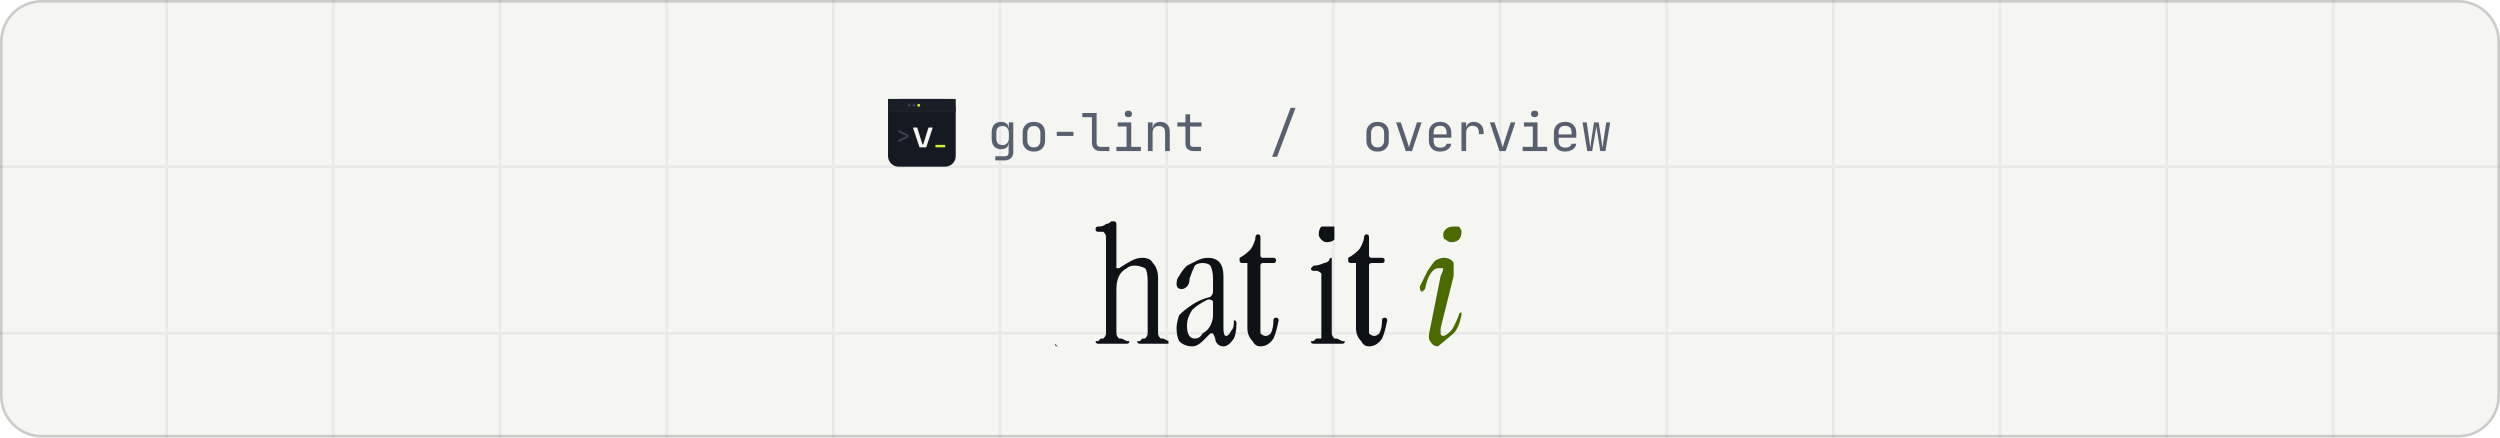
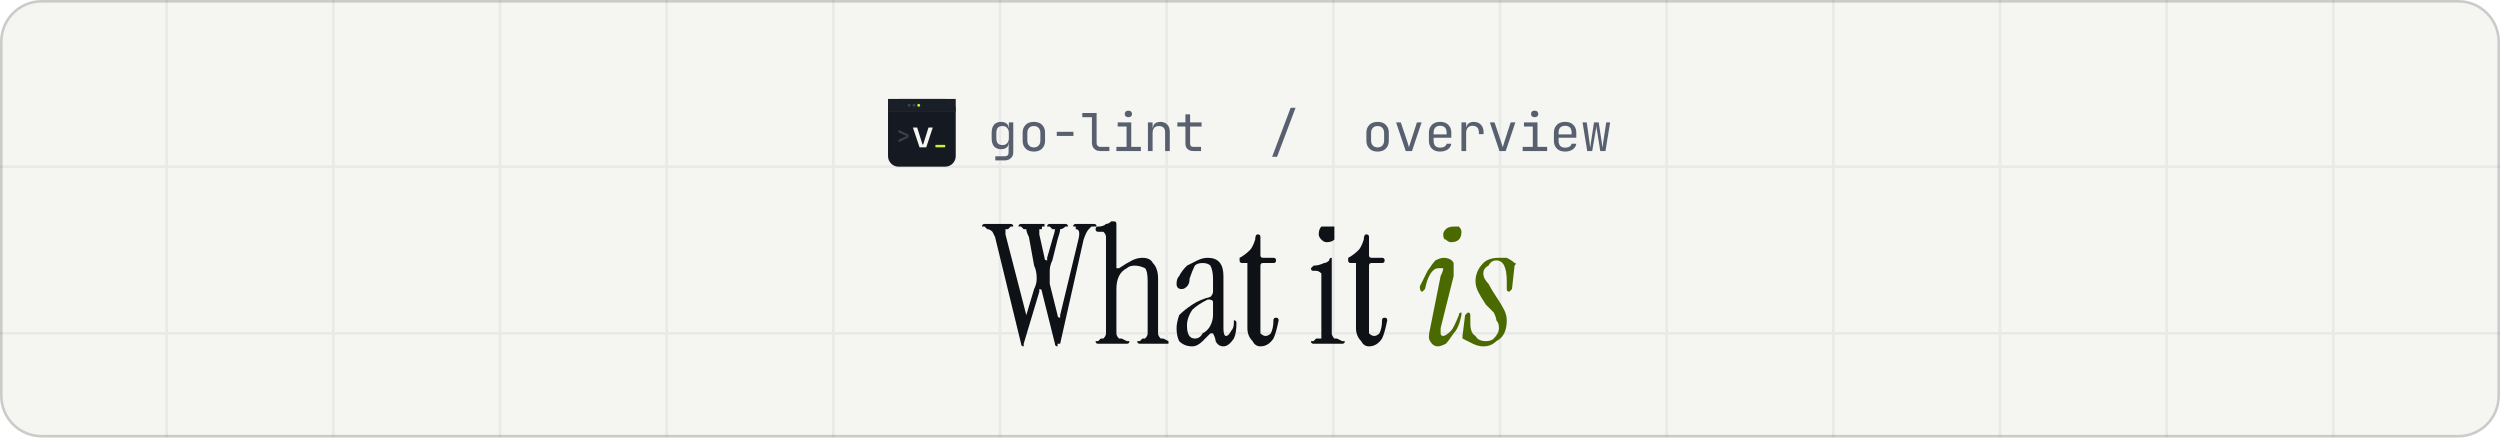
<svg xmlns="http://www.w3.org/2000/svg" width="960" height="168" viewBox="0 0 960 168" role="img" aria-label="What it is">
  <defs>
    <radialGradient id="l" cx="0.5" cy="0" r="0.75">
      <stop offset="0" stop-color="#fff" stop-opacity="0" />
      <stop offset="1" stop-color="#fff" stop-opacity="0" />
    </radialGradient>
    <clipPath id="c">
      <rect width="960" height="168" rx="16" />
    </clipPath>
-     <path id="g0" d="M6.7 3.6L3.2 3.6L3.2 2L6.7 2Q7.6 2 8 1.6Q8.3 1.2 8.3 0.4L8.3-1L8.4-3L8.3-3Q8.3-2 7.6-1.4Q6.8-0.7 5.4-0.7Q3.7-0.7 2.7-1.8Q1.8-2.9 1.8-4.8L1.8-7.1Q1.8-9 2.7-10.1Q3.7-11.2 5.4-11.2Q6.8-11.2 7.6-10.5Q8.3-9.9 8.3-8.9L8.4-8.9L8.4-11L10.1-11L10.1 0.4Q10.1 1.9 9.2 2.7Q8.3 3.6 6.7 3.6M6-2.3Q7.1-2.3 7.7-3Q8.4-3.7 8.4-4.9L8.4-7Q8.4-8.2 7.7-8.9Q7.1-9.6 6-9.6Q4.8-9.6 4.2-9Q3.6-8.3 3.6-7L3.6-4.9Q3.6-3.6 4.2-2.9Q4.8-2.3 6-2.3" />
-     <path id="g1" d="M6 0.2Q4.7 0.2 3.7-0.3Q2.8-0.8 2.2-1.8Q1.7-2.7 1.7-4L1.7-7Q1.7-8.3 2.2-9.2Q2.8-10.2 3.7-10.7Q4.7-11.2 6-11.2Q7.3-11.2 8.3-10.7Q9.2-10.2 9.8-9.2Q10.3-8.3 10.3-7L10.3-4Q10.3-2.7 9.8-1.8Q9.2-0.8 8.3-0.3Q7.3 0.2 6 0.2M6-1.4Q7.2-1.4 7.8-2.1Q8.5-2.8 8.5-4L8.5-7Q8.5-8.2 7.8-8.9Q7.2-9.6 6-9.6Q4.8-9.6 4.2-8.9Q3.5-8.2 3.5-7L3.5-4Q3.5-2.8 4.2-2.1Q4.8-1.4 6-1.4" />
-     <path id="g2" d="M9.2-5.8L2.8-5.8L2.8-7.4L9.2-7.4" />
-     <path id="g3" d="M11 0L7.5 0Q6.5 0 5.8-0.4Q5.1-0.8 4.7-1.5Q4.3-2.2 4.3-3.1L4.3-13L0.6-13L0.6-14.6L6.1-14.6L6.1-3.1Q6.1-2.4 6.5-2Q6.9-1.6 7.5-1.6L11-1.6" />
-     <path id="g4" d="M11.1 0L1.7 0L1.7-1.6L5.6-1.6L5.6-9.4L2.2-9.4L2.2-11L7.4-11L7.4-1.6L11.1-1.6L11.1 0M6.3-13Q5.6-13 5.3-13.3Q4.9-13.7 4.9-14.2Q4.9-14.8 5.3-15.2Q5.6-15.5 6.3-15.5Q7-15.5 7.3-15.2Q7.7-14.8 7.7-14.2Q7.7-13.7 7.3-13.3Q7-13 6.3-13" />
-     <path id="g5" d="M3.6 0L1.8 0L1.8-11L3.6-11L3.6-8.9L3.7-8.9Q3.8-9.9 4.4-10.5Q5.2-11.2 6.6-11.2Q8.2-11.2 9.2-10.2Q10.2-9.2 10.2-7.4L10.2 0L8.4 0L8.4-7.2Q8.4-8.4 7.8-9Q7.1-9.6 6.1-9.6Q4.9-9.6 4.3-9Q3.6-8.3 3.6-7" />
-     <path id="g6" d="M10.2 0L7.2 0Q5.8 0 5-0.8Q4.2-1.5 4.2-2.9L4.2-9.4L1.1-9.4L1.1-11L4.2-11L4.2-14.1L6-14.1L6-11L10.4-11L10.4-9.4L6-9.4L6-2.9Q6-1.6 7.2-1.6L10.2-1.6" />
-     <path id="g8" d="M3.4 2.2L1.5 2.2L8.6-16.6L10.5-16.6" />
-     <path id="g9" d="M7.2 0L4.8 0L1.1-11L2.9-11L5.4-3.6Q5.6-2.9 5.8-2.3Q6-1.7 6-1.4Q6.1-1.7 6.3-2.3Q6.5-2.9 6.7-3.6L9.1-11L10.9-11" />
-     <path id="g10" d="M6 0.2Q4.7 0.2 3.7-0.3Q2.8-0.8 2.2-1.8Q1.7-2.7 1.7-4L1.7-7Q1.7-8.3 2.2-9.2Q2.8-10.2 3.7-10.7Q4.7-11.2 6-11.2Q7.3-11.2 8.3-10.7Q9.2-10.2 9.8-9.2Q10.3-8.3 10.3-7L10.3-5.1L3.5-5.1L3.5-4Q3.5-2.7 4.1-2Q4.8-1.3 6-1.3Q7-1.3 7.7-1.7Q8.3-2.1 8.5-2.8L10.3-2.8Q10.1-1.4 8.9-0.6Q7.7 0.2 6 0.2M3.5-6.4L8.5-6.4L8.5-7Q8.5-8.3 7.9-9Q7.2-9.7 6-9.7Q4.8-9.7 4.1-9Q3.5-8.3 3.5-7" />
-     <path id="g11" d="M4 0L2.2 0L2.2-11L4-11L4-9Q4.2-9.8 4.6-10.3Q5.4-11.2 6.9-11.2Q8.6-11.2 9.7-10.1Q10.7-9 10.7-7.2L10.7-6.5L8.9-6.5L8.9-7Q8.9-8.3 8.3-9Q7.6-9.7 6.5-9.7Q5.3-9.7 4.7-9Q4-8.3 4-7" />
-     <path id="g12" d="M4.4 0L2.5 0L0.7-11L2.3-11L3.4-3.2Q3.5-2.8 3.5-2.2Q3.6-1.7 3.6-1.4Q3.7-1.7 3.8-2.2Q3.9-2.8 3.9-3.2L5.1-11L6.9-11L8.1-3.2Q8.1-2.8 8.2-2.2Q8.3-1.7 8.4-1.4Q8.4-1.7 8.5-2.2Q8.6-2.8 8.6-3.2L9.8-11L11.3-11L9.5 0L7.5 0L6.3-7.6Q6.2-8.2 6.1-8.7Q6-9.3 6-9.6Q5.9-9.3 5.9-8.7Q5.8-8.2 5.7-7.6" />
-     <path id="g13" d="M28 1Q27 1 27 0Q27 0 270L22-20Q22-21 21-21Q21-21 21-20L150Q15 0 15 0Q15 1 15 1Q14 1 14 0Q14 0 140L4-41Q3-43 3-43Q2-44 1-44L0-45Q-1-45-1-45Q-1-460-46L10-46Q11-46 11-45Q11-45 10-45L9-44Q8-44 8-44Q8-43 8-42L16-11Q16-10 16-10Q16-10 16-11L19-21Q20-23 20-25Q20-28 19-30L17-41Q16-43 16-44Q15-44 15-44L14-45Q13-45 13-45Q13-46 14-46L23-46Q23-46 23-45Q23-45 22-45L22-44Q21-44 21-44Q21-43 21-42L23-33Q23-32 24-32Q24-32 24-33L26-40Q27-43 27-44Q27-44 26-44L25-45Q24-45 24-45Q24-46 25-46L31-46Q32-46 32-45Q32-45 31-45L31-45Q30-44 29-44Q29-43 28-40L26-32Q25-30 25-28Q25-25 25-23L28-11Q28-10 29-10Q29-10 29-11L36-40Q37-44 35-44L35-45Q34-45 34-45Q34-46 35-46L42-46Q43-46 43-45Q43-45 42-45L41-45Q40-44 40-44Q39-43 38-40L290Q28 0 28 0Q28 1 28 1" />
-     <path id="g14" d="M13 0L2 0Q1 0 1-1Q1-1 2-1L3-2Q4-2 4-2Q5-3 5-4L5-41Q5-42 4-43Q4-43 3-43L2-43Q1-43 1-44Q1-45 2-45Q4-45 5-46Q6-46 7-47Q8-47 8-47Q9-47 9-46L9-29Q9-29 9-29Q10-29 10-29Q13-31 15-32Q17-33 19-33Q22-33 23-31Q25-29 25-25L25-4Q25-3 26-2Q26-2 27-2L29-1Q29-1 29-1Q29 0 29 0L18 0Q17 0 17-1Q17-1 18-1L19-2Q20-2 20-2Q21-3 21-4L21-24Q21-28 20-29Q18-30 16-30Q14-30 13-29Q11-28 10-26Q9-24 9-21L9-4Q9-3 10-2Q10-2 11-2L13-1Q14-1 14-1Q14 0 13 0" />
-     <path id="g15" d="M8 1Q5 1 3-1Q2-3 2-6Q2-8 3-11Q5-13 8-15Q11-17 15-18Q16-19 16-20L16-25Q16-28 15-30Q14-31 12-31Q10-31 9-30Q8-28 7-25Q7-23 6-22Q5-21 4-21Q2-21 2-23Q2-25 3-26Q4-28 6-30Q8-31 10-32Q12-33 14-33Q20-33 20-26L20-6Q20-3 21-3Q22-3 23-5Q24-6 24-8Q24-9 24-9Q25-9 25-8Q25-4 24-2Q22 1 20 1Q18 1 17-1Q17-2 16-4Q16-4 16-4Q15-4 15-4Q13-2 12-1Q10 1 8 1M9-2Q11-2 12-4Q14-5 15-7Q16-9 16-11L16-16Q16-17 14-17Q10-15 8-13Q6-10 6-7Q6-2 9-2" />
-     <path id="g16" d="M9 1Q7 1 6-1Q4-3 4-6L4-30Q4-31 4-31L2-31Q1-31 1-32Q1-32 1-33Q3-34 5-36Q6-37 7-40Q7-42 8-42Q9-42 9-41L9-34Q9-33 10-33L14-33Q15-33 15-32Q15-31 14-31L10-31Q9-31 9-30L9-6Q9-5 9-4Q10-3 11-3Q12-3 13-4Q14-6 14-9Q14-10 15-10Q16-10 16-9Q15-4 14-2Q12 1 9 1" />
-     <path id="g18" d="M7-39Q6-39 5-40Q4-41 4-42Q4-44 5-45Q6-45 7-45Q9-45 10-45Q10-44 10-42Q10-41 10-40Q9-39 7-39M13 0L2 0Q1 0 1-1Q1-1 2-1L3-2Q4-2 5-2Q5-3 5-4L5-26Q5-27 5-27Q4-28 3-28L2-28Q1-28 1-29Q1-29 2-30Q4-30 6-31Q7-31 8-32Q8-33 9-33Q9-33 9-32L9-4Q9-3 10-2Q10-2 11-2L13-1Q14-1 14-1Q14 0 13 0" />
-     <path id="g19" d="M13-39Q12-39 11-40Q10-40 10-42Q10-43 11-44Q12-45 14-45Q15-45 16-45Q17-44 17-43Q17-41 16-40Q15-39 13-39M8 1Q6 1 5-1Q4-2 5-6L9-26Q10-28 10-29Q9-29 8-29Q7-29 6-28Q4-26 3-21Q2-20 2-20Q1-20 1-22Q3-26 4-28Q6-31 7-32Q9-33 10-33Q13-33 14-31Q14-30 14-26L9-6Q9-5 9-4Q9-3 10-3Q11-3 13-5Q14-6 16-11Q16-12 17-12Q17-12 17-11Q16-6 14-4Q12-1 110Q9 1 8 1" />
-     <path id="g20" d="M7 1Q5 1 30Q1-1-1-2Q-1-2-1-3L0-11Q1-12 1-12Q2-12 2-11L2-8Q2-4 4-3Q5-1 8-1Q10-1 11-2Q13-4 13-6Q13-8 12-9Q12-10 11-12Q10-13 8-15Q6-18 5-20Q4-22 4-24Q4-28 7-31Q9-33 13-33Q15-33 16-33Q18-32 19-31Q20-31 19-30L18-21Q17-20 17-20Q16-20 16-21L16-24Q16-28 15-30Q14-32 12-32Q10-32 9-30Q7-29 7-27Q7-25 9-23Q10-21 12-18Q14-15 15-13Q16-11 16-9Q16-6 15-4Q14-2 12-1Q10 1 7 1" />
+     <path id="g0" d="M6.7 3.6L3.2 3.6L3.2 2.0L6.7 2.0Q7.6 2.0 8.0 1.6Q8.3 1.2 8.3 0.4L8.3 0.4L8.3-1L8.4-3L8.3-3Q8.3-2.0 7.6-1.4L7.6-1.4Q6.8-0.7 5.4-0.7L5.4-0.7Q3.7-0.7 2.7-1.8Q1.8-2.9 1.8-4.8L1.8-4.8L1.8-7.1Q1.8-9 2.7-10.1Q3.7-11.2 5.4-11.2L5.4-11.2Q6.8-11.2 7.6-10.5L7.6-10.5Q8.3-9.9 8.3-8.9L8.3-8.9L8.4-8.9L8.4-11L10.1-11L10.1 0.4Q10.1 1.9 9.2 2.7Q8.3 3.6 6.7 3.6L6.7 3.6ZM6.0-2.3L6.0-2.3Q7.1-2.3 7.7-3.0Q8.4-3.7 8.4-4.9L8.4-4.9L8.4-7Q8.4-8.2 7.7-8.9Q7.1-9.6 6.0-9.6L6.0-9.6Q4.8-9.6 4.2-9.0Q3.6-8.3 3.6-7L3.6-7L3.6-4.9Q3.6-3.6 4.2-2.9Q4.8-2.3 6.0-2.3Z" />
+     <path id="g1" d="M6 0.2L6 0.2Q4.7 0.2 3.7-0.3Q2.8-0.8 2.2-1.8Q1.7-2.7 1.7-4.0L1.7-4.0L1.7-7.0Q1.7-8.3 2.2-9.2Q2.8-10.2 3.7-10.7Q4.7-11.2 6-11.2L6-11.2Q7.3-11.2 8.3-10.7Q9.2-10.2 9.8-9.2Q10.3-8.3 10.3-7.0L10.3-7.0L10.3-4.0Q10.3-2.7 9.8-1.8Q9.2-0.8 8.3-0.3Q7.3 0.2 6 0.2ZM6-1.4L6-1.4Q7.2-1.4 7.8-2.1Q8.5-2.8 8.5-4.0L8.5-4.0L8.5-7.0Q8.5-8.2 7.8-8.9Q7.2-9.6 6-9.6L6-9.6Q4.8-9.6 4.2-8.9Q3.5-8.2 3.5-7.0L3.5-7.0L3.5-4.0Q3.5-2.8 4.2-2.1Q4.8-1.4 6-1.4Z" />
+     <path id="g2" d="M9.2-5.8L2.8-5.8L2.8-7.4L9.2-7.4L9.2-5.8Z" />
+     <path id="g3" d="M11 0L7.5 0Q6.5 0 5.8-0.4Q5.1-0.8 4.7-1.5Q4.3-2.2 4.3-3.1L4.3-3.1L4.3-13.0L0.6-13.0L0.6-14.6L6.1-14.6L6.1-3.1Q6.1-2.4 6.5-2.0Q6.9-1.6 7.5-1.6L7.5-1.6L11-1.6L11 0Z" />
+     <path id="g4" d="M11.1 0L1.7 0L1.7-1.6L5.6-1.6L5.6-9.4L2.2-9.4L2.2-11L7.4-11L7.4-1.6L11.1-1.6L11.1 0ZM6.3-13.0L6.3-13.0Q5.6-13.0 5.3-13.3Q4.9-13.7 4.9-14.2L4.9-14.2Q4.9-14.8 5.3-15.2Q5.6-15.5 6.3-15.5L6.3-15.5Q7.0-15.5 7.3-15.2Q7.7-14.8 7.7-14.2L7.7-14.2Q7.7-13.7 7.3-13.3Q7.0-13.0 6.3-13.0Z" />
+     <path id="g5" d="M3.6 0L1.8 0L1.8-11L3.6-11L3.6-8.9L3.7-8.9Q3.8-9.9 4.4-10.5L4.4-10.5Q5.2-11.2 6.6-11.2L6.6-11.2Q8.2-11.2 9.2-10.2Q10.2-9.2 10.2-7.4L10.2-7.4L10.2 0L8.4 0L8.4-7.2Q8.4-8.4 7.8-9.0Q7.1-9.6 6.1-9.6L6.1-9.6Q4.9-9.6 4.3-9.0Q3.6-8.3 3.6-7L3.6-7L3.6 0Z" />
+     <path id="g6" d="M10.2 0L7.2 0Q5.8 0 5.0-0.8Q4.2-1.5 4.2-2.9L4.2-2.9L4.2-9.4L1.1-9.4L1.1-11L4.2-11L4.2-14.1L6-14.1L6-11L10.4-11L10.4-9.4L6-9.4L6-2.9Q6-1.6 7.2-1.6L7.2-1.6L10.2-1.6L10.2 0Z" />
+     <path id="g8" d="M3.4 2.2L1.5 2.2L8.6-16.6L10.5-16.6L3.4 2.2Z" />
+     <path id="g9" d="M7.2 0L4.8 0L1.1-11L2.9-11L5.4-3.6Q5.6-2.9 5.8-2.3Q6.0-1.7 6.0-1.4L6.0-1.4Q6.1-1.7 6.3-2.3Q6.5-2.9 6.7-3.6L6.7-3.6L9.1-11L10.9-11L7.2 0Z" />
+     <path id="g10" d="M6 0.2L6 0.2Q4.7 0.2 3.7-0.3Q2.8-0.8 2.2-1.8Q1.7-2.7 1.7-4L1.7-4L1.7-7Q1.7-8.3 2.2-9.2Q2.8-10.2 3.7-10.7Q4.7-11.2 6-11.2Q7.3-11.2 8.3-10.7Q9.2-10.2 9.8-9.2Q10.3-8.3 10.3-7L10.3-7L10.3-5.1L3.5-5.1L3.5-4Q3.5-2.7 4.1-2.0Q4.8-1.3 6-1.3L6-1.3Q7.0-1.3 7.7-1.7Q8.3-2.1 8.5-2.8L8.5-2.8L10.3-2.8Q10.1-1.4 8.9-0.6Q7.7 0.2 6 0.2ZM3.5-6.4L8.5-6.4L8.5-7Q8.5-8.3 7.9-9Q7.2-9.7 6-9.7L6-9.7Q4.8-9.7 4.1-9Q3.5-8.3 3.5-7L3.5-7L3.5-6.4Z" />
+     <path id="g11" d="M4.0 0L2.2 0L2.2-11L4.0-11L4.0-9.0Q4.2-9.8 4.6-10.3L4.6-10.3Q5.4-11.2 6.9-11.2L6.9-11.2Q8.6-11.2 9.7-10.1Q10.7-9.0 10.7-7.2L10.7-7.2L10.7-6.5L8.9-6.5L8.9-7Q8.9-8.3 8.3-9.0Q7.6-9.7 6.5-9.7L6.5-9.7Q5.3-9.7 4.7-9.0Q4.0-8.3 4.0-7L4.0-7L4.0 0Z" />
+     <path id="g12" d="M4.4 0L2.5 0L0.7-11L2.3-11L3.4-3.2Q3.5-2.8 3.5-2.3Q3.6-1.7 3.6-1.4L3.6-1.4Q3.7-1.7 3.8-2.3Q3.9-2.8 3.9-3.2L3.9-3.2L5.1-11L6.9-11L8.1-3.2Q8.1-2.8 8.2-2.3Q8.3-1.7 8.4-1.4L8.4-1.4Q8.4-1.7 8.5-2.3Q8.6-2.8 8.6-3.2L8.6-3.2L9.8-11L11.3-11L9.5 0L7.5 0L6.3-7.6Q6.2-8.2 6.1-8.7Q6.0-9.3 6.0-9.6L6.0-9.6Q5.9-9.3 5.9-8.7Q5.8-8.2 5.7-7.6L5.7-7.6L4.4 0Z" />
+     <path id="g13" d="M28 1L28 1Q27 1 27 0Q27 0 27-0L27-0L22-20Q22-21 21-21Q21-21 21-20L21-20L15-0Q15 0 15 0Q15 1 15 1L15 1Q14 1 14 0Q14 0 14-0L14-0L4-41Q3-43 3-43Q2-44 1-44L1-44L-0-45Q-1-45-1-45L-1-45Q-1-46-0-46L-0-46L10-46Q11-46 11-45L11-45Q11-45 10-45L10-45L9-44Q8-44 8-44Q8-43 8-42L8-42L16-11Q16-10 16-10Q16-10 16-11L16-11L19-21Q20-23 20-25Q20-28 19-30L19-30L17-41Q16-43 16-44Q15-44 15-44L15-44L14-45Q13-45 13-45L13-45Q13-46 14-46L14-46L23-46Q23-46 23-45L23-45Q23-45 22-45L22-45L22-44Q21-44 21-44Q21-43 21-42L21-42L23-33Q23-32 24-32Q24-32 24-33L24-33L26-40Q27-43 27-44Q27-44 26-44L26-44L25-45Q24-45 24-45L24-45Q24-46 25-46L25-46L31-46Q32-46 32-45L32-45Q32-45 31-45L31-45L31-45Q30-44 29-44Q29-43 28-40L28-40L26-32Q25-30 25-28Q25-25 25-23L25-23L28-11Q28-10 29-10Q29-10 29-11L29-11L36-40Q37-44 35-44L35-44L35-45Q34-45 34-45L34-45Q34-46 35-46L35-46L42-46Q43-46 43-45L43-45Q43-45 42-45L42-45L41-45Q40-44 40-44Q39-43 38-40L38-40L29-0Q28 0 28 0Q28 1 28 1Z" />
+     <path id="g14" d="M13 0L2 0Q1 0 1-1L1-1Q1-1 2-1L2-1L3-2Q4-2 4-2Q5-3 5-4L5-4L5-41Q5-42 4-43Q4-43 3-43L3-43L2-43Q1-43 1-44L1-44Q1-45 2-45L2-45Q4-45 5-46Q6-46 7-47L7-47Q8-47 8-47L8-47Q9-47 9-46L9-46L9-29Q9-29 9-29Q10-29 10-29L10-29Q13-31 15-32Q17-33 19-33L19-33Q22-33 23-31Q25-29 25-25L25-25L25-4Q25-3 26-2Q26-2 27-2L27-2L29-1Q29-1 29-1L29-1Q29 0 29 0L29 0L18 0Q17 0 17-1L17-1Q17-1 18-1L18-1L19-2Q20-2 20-2Q21-3 21-4L21-4L21-24Q21-28 20-29Q18-30 16-30L16-30Q14-30 13-29Q11-28 10-26Q9-24 9-21L9-21L9-4Q9-3 10-2Q10-2 11-2L11-2L13-1Q14-1 14-1L14-1Q14 0 13 0L13 0Z" />
+     <path id="g15" d="M8 1L8 1Q5 1 3-1Q2-3 2-6L2-6Q2-8 3-11Q5-13 8-15Q11-17 15-18L15-18Q16-19 16-20L16-20L16-25Q16-28 15-30Q14-31 12-31L12-31Q10-31 9-30Q8-28 7-25L7-25Q7-23 6-22Q5-21 4-21L4-21Q2-21 2-23L2-23Q2-25 3-26Q4-28 6-30Q8-31 10-32Q12-33 14-33L14-33Q20-33 20-26L20-26L20-6Q20-3 21-3L21-3Q22-3 23-5Q24-6 24-8L24-8Q24-9 24-9L24-9Q25-9 25-8L25-8Q25-4 24-2Q22 1 20 1L20 1Q18 1 17-1Q17-2 16-4L16-4Q16-4 16-4Q15-4 15-4L15-4Q13-2 12-1Q10 1 8 1ZM9-2L9-2Q11-2 12-4Q14-5 15-7Q16-9 16-11L16-11L16-16Q16-17 14-17L14-17Q10-15 8-13Q6-10 6-7L6-7Q6-2 9-2Z" />
+     <path id="g16" d="M9 1L9 1Q7 1 6-1Q4-3 4-6L4-6L4-30Q4-31 4-31L4-31L2-31Q1-31 1-32L1-32Q1-32 1-33L1-33Q3-34 5-36Q6-37 7-40L7-40Q7-42 8-42L8-42Q9-42 9-41L9-41L9-34Q9-33 10-33L10-33L14-33Q15-33 15-32L15-32Q15-31 14-31L14-31L10-31Q9-31 9-30L9-30L9-6Q9-5 9-4Q10-3 11-3L11-3Q12-3 13-4Q14-6 14-9L14-9Q14-10 15-10L15-10Q16-10 16-9L16-9Q15-4 14-2Q12 1 9 1Z" />
+     <path id="g18" d="M7-39L7-39Q6-39 5-40Q4-41 4-42L4-42Q4-44 5-45Q6-45 7-45L7-45Q9-45 10-45Q10-44 10-42L10-42Q10-41 10-40Q9-39 7-39ZM13 0L2 0Q1 0 1-1L1-1Q1-1 2-1L2-1L3-2Q4-2 5-2Q5-3 5-4L5-4L5-26Q5-27 5-27Q4-28 3-28L3-28L2-28Q1-28 1-29L1-29Q1-29 2-30L2-30Q4-30 6-31Q7-31 8-32L8-32Q8-33 9-33L9-33Q9-33 9-32L9-32L9-4Q9-3 10-2Q10-2 11-2L11-2L13-1Q14-1 14-1L14-1Q14 0 13 0L13 0Z" />
+     <path id="g19" d="M13-39L13-39Q12-39 11-40Q10-40 10-42L10-42Q10-43 11-44Q12-45 14-45L14-45Q15-45 16-45Q17-44 17-43L17-43Q17-41 16-40Q15-39 13-39ZM8 1L8 1Q6 1 5-1Q4-2 5-6L5-6L9-26Q10-28 10-29Q9-29 8-29L8-29Q7-29 6-28Q4-26 3-21L3-21Q2-20 2-20L2-20Q1-20 1-22L1-22Q3-26 4-28Q6-31 7-32Q9-33 10-33L10-33Q13-33 14-31Q14-30 14-26L14-26L9-6Q9-5 9-4Q9-3 10-3L10-3Q11-3 13-5Q14-6 16-11L16-11Q16-12 17-12L17-12Q17-12 17-11L17-11Q16-6 14-4Q12-1 11-0Q9 1 8 1Z" />
+     <path id="g20" d="M7 1L7 1Q5 1 3-0Q1-1-1-2L-1-2Q-1-2-1-3L-1-3L0-11Q1-12 1-12L1-12Q2-12 2-11L2-11L2-8Q2-4 4-3Q5-1 8-1L8-1Q10-1 11-2Q13-4 13-6L13-6Q13-8 12-9Q12-10 11-12Q10-13 8-15L8-15Q6-18 5-20Q4-22 4-24L4-24Q4-28 7-31Q9-33 13-33L13-33Q15-33 16-33Q18-32 19-31L19-31Q20-31 19-30L19-30L18-21Q17-20 17-20L17-20Q16-20 16-21L16-21L16-24Q16-28 15-30Q14-32 12-32L12-32Q10-32 9-30Q7-29 7-27L7-27Q7-25 9-23Q10-21 12-18L12-18Q14-15 15-13Q16-11 16-9L16-9Q16-6 15-4Q14-2 12-1Q10 1 7 1Z" />
  </defs>
  <g clip-path="url(#c)">
    <rect width="960" height="168" fill="#f5f5f2" />
    <path d="M64 0V168M128 0V168M192 0V168M256 0V168M320 0V168M384 0V168M448 0V168M512 0V168M576 0V168M640 0V168M704 0V168M768 0V168M832 0V168M896 0V168M0 64H960M0 128H960" stroke="#0e1116" stroke-opacity="0.05" fill="none" />
    <g transform="translate(341 38) scale(0.02539062)">
      <rect width="1024" height="1024" rx="160" fill="#151a22" />
      <rect width="1024" height="190" fill="#1a1f27" />
      <rect y="190" width="1024" height="4" fill="#2a313c" />
      <circle cx="320" cy="96" r="22" fill="#3a424e" />
      <circle cx="392" cy="96" r="22" fill="#3a424e" />
      <circle cx="464" cy="96" r="22" fill="#c6f432" />
      <path d="M158 467L310 541V581L158 655V617L287 561L158 505Z" fill="#3a424e" />
      <path d="M376 432H441L521 688H532L612 432H677L578 732H477Z" fill="#f5f5f2" />
      <rect x="716" y="694.5" width="149" height="37.5" rx="9" fill="#c6f432" />
    </g>
    <g fill="#586070">
      <use href="#g0" x="379" y="58" />
      <use href="#g1" x="391" y="58" />
      <use href="#g2" x="403" y="58" />
      <use href="#g3" x="415" y="58" />
      <use href="#g4" x="427" y="58" />
      <use href="#g5" x="439" y="58" />
      <use href="#g6" x="451" y="58" />
      <use href="#g8" x="487" y="58" />
      <use href="#g1" x="523" y="58" />
      <use href="#g9" x="535" y="58" />
      <use href="#g10" x="547" y="58" />
      <use href="#g11" x="559" y="58" />
      <use href="#g9" x="571" y="58" />
      <use href="#g4" x="583" y="58" />
      <use href="#g10" x="595" y="58" />
      <use href="#g12" x="607" y="58" />
    </g>
    <g fill="#0e1116">
      <use href="#g13" x="378.1" y="132" />
      <use href="#g14" x="419.7" y="132" />
      <use href="#g15" x="449.8" y="132" />
      <use href="#g16" x="475" y="132" />
      <use href="#g18" x="502.4" y="132" />
      <use href="#g16" x="516.7" y="132" />
    </g>
    <g fill="#4a6a00">
      <use href="#g19" x="544.2" y="132" />
      <use href="#g20" x="562.6" y="132" />
    </g>
  </g>
  <rect x="0.5" y="0.5" width="959" height="167" rx="15.5" fill="none" stroke="#0e1116" stroke-opacity="0.18" />
</svg>
